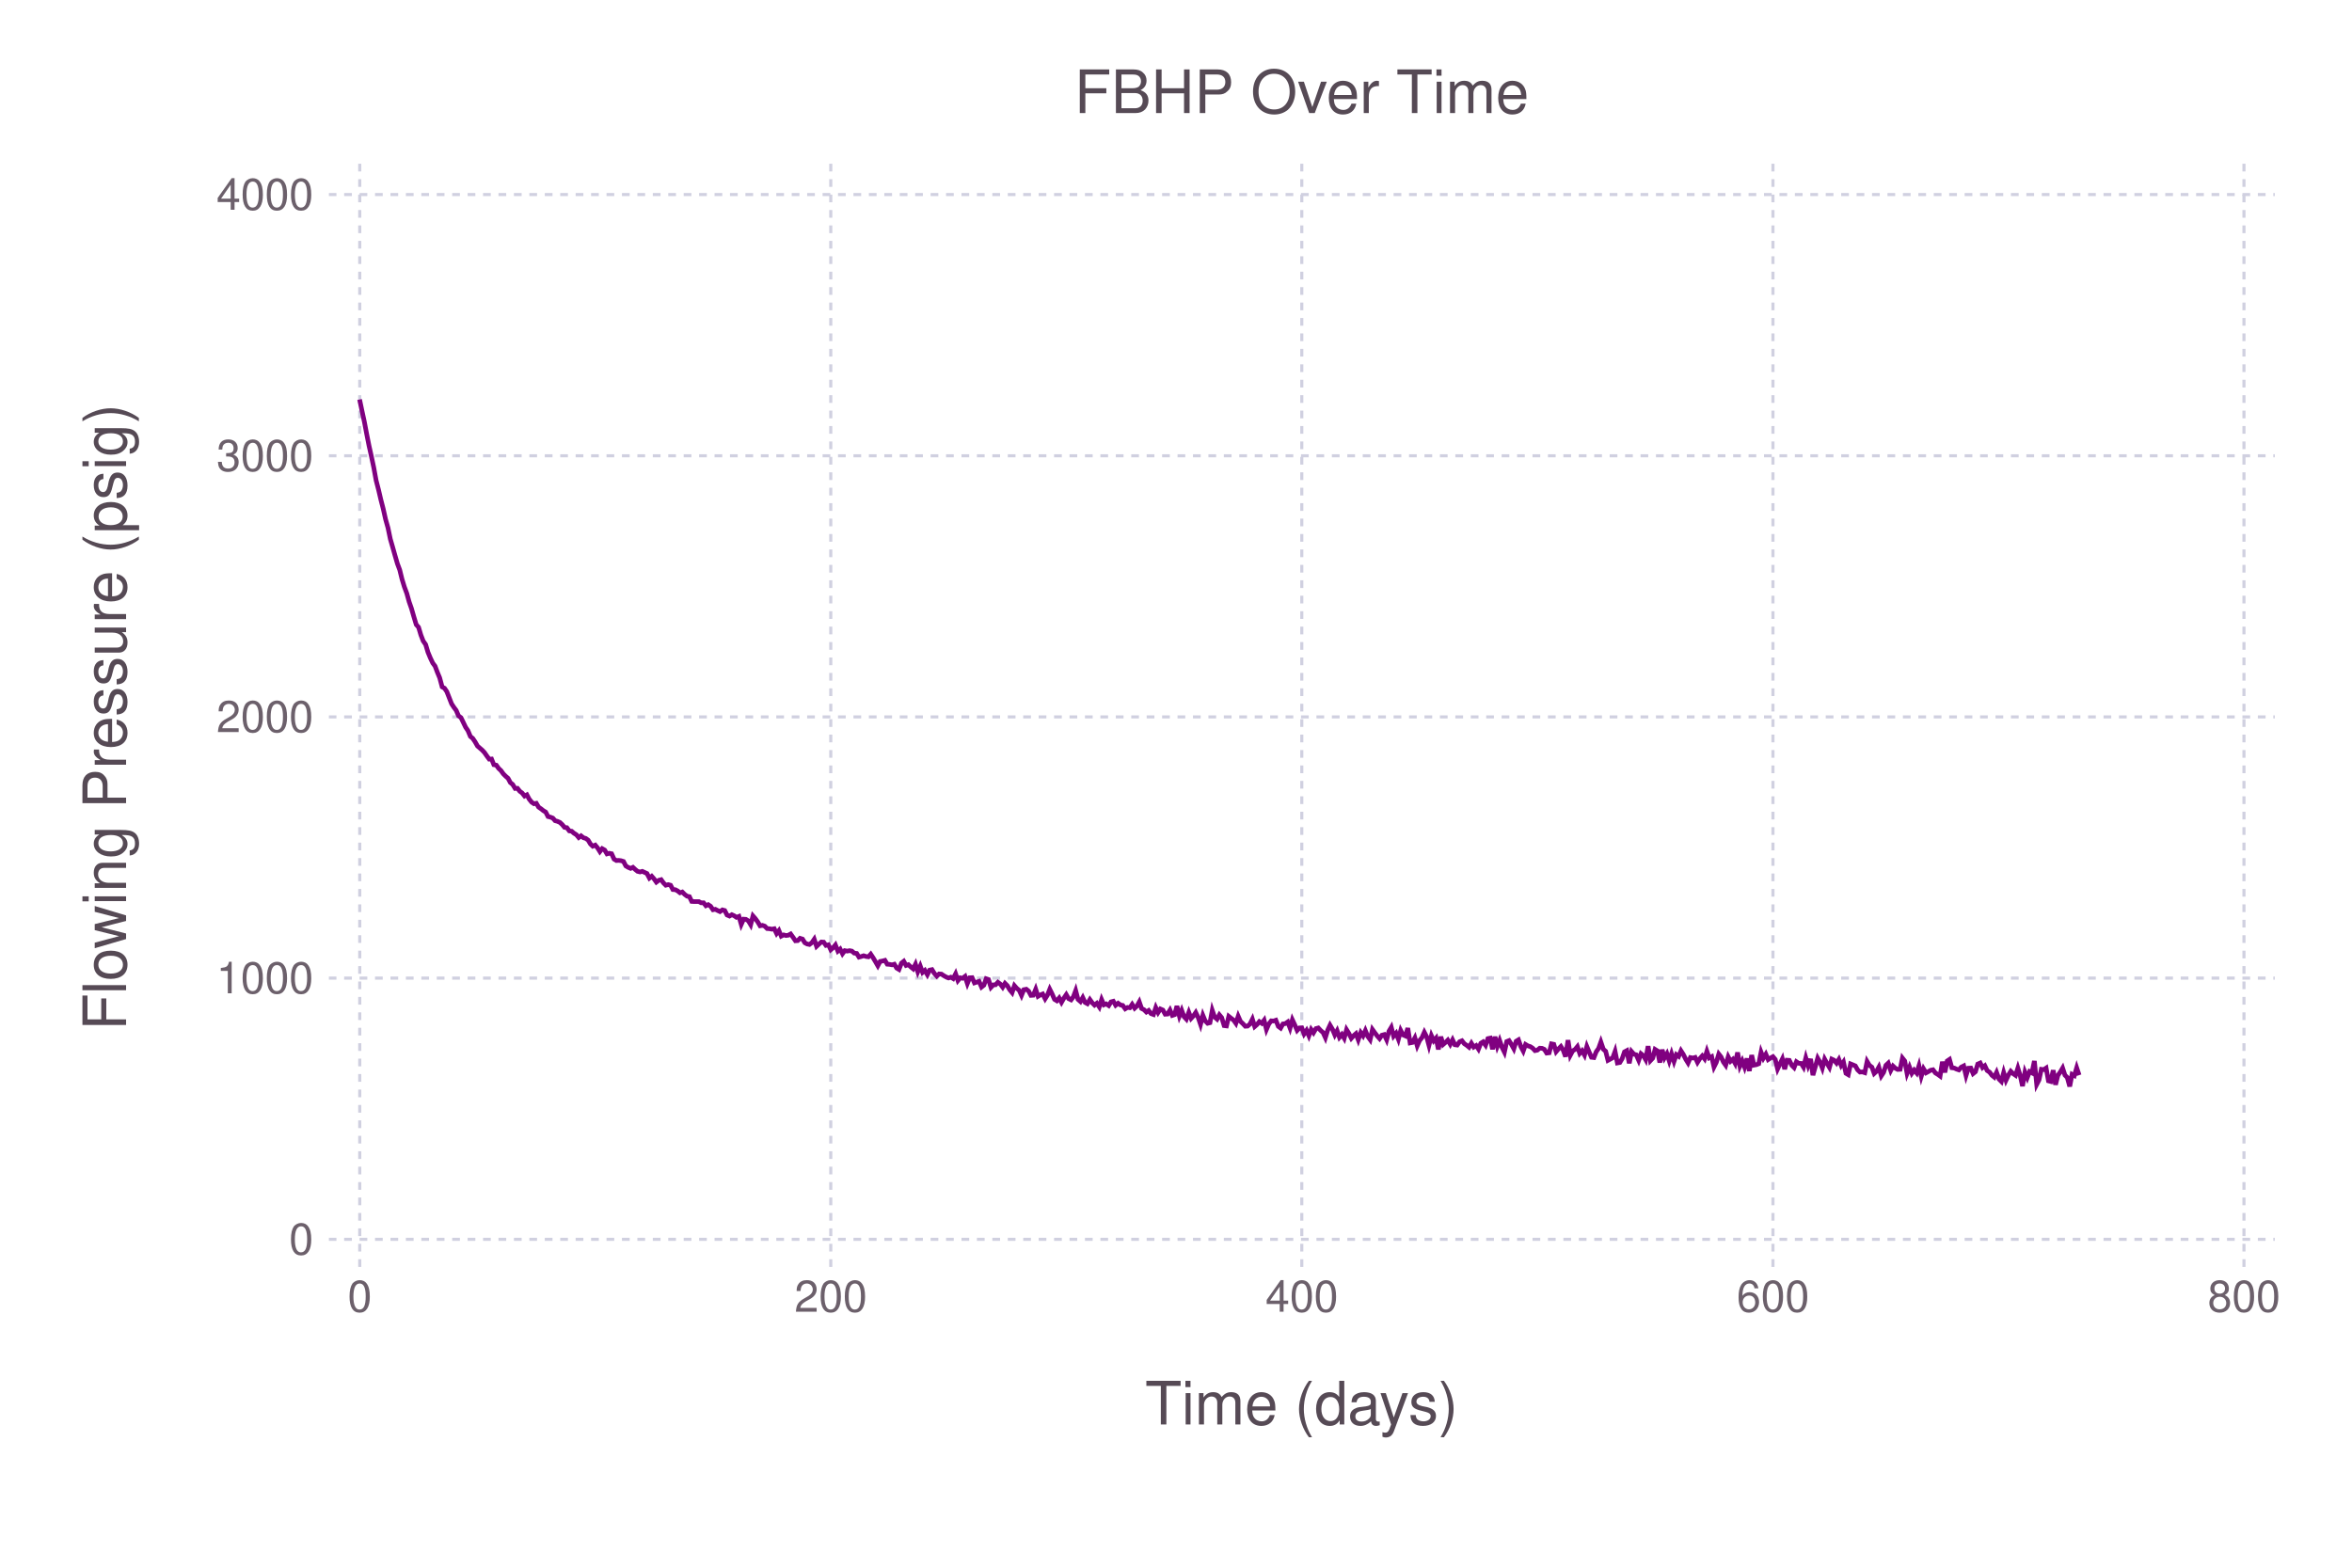
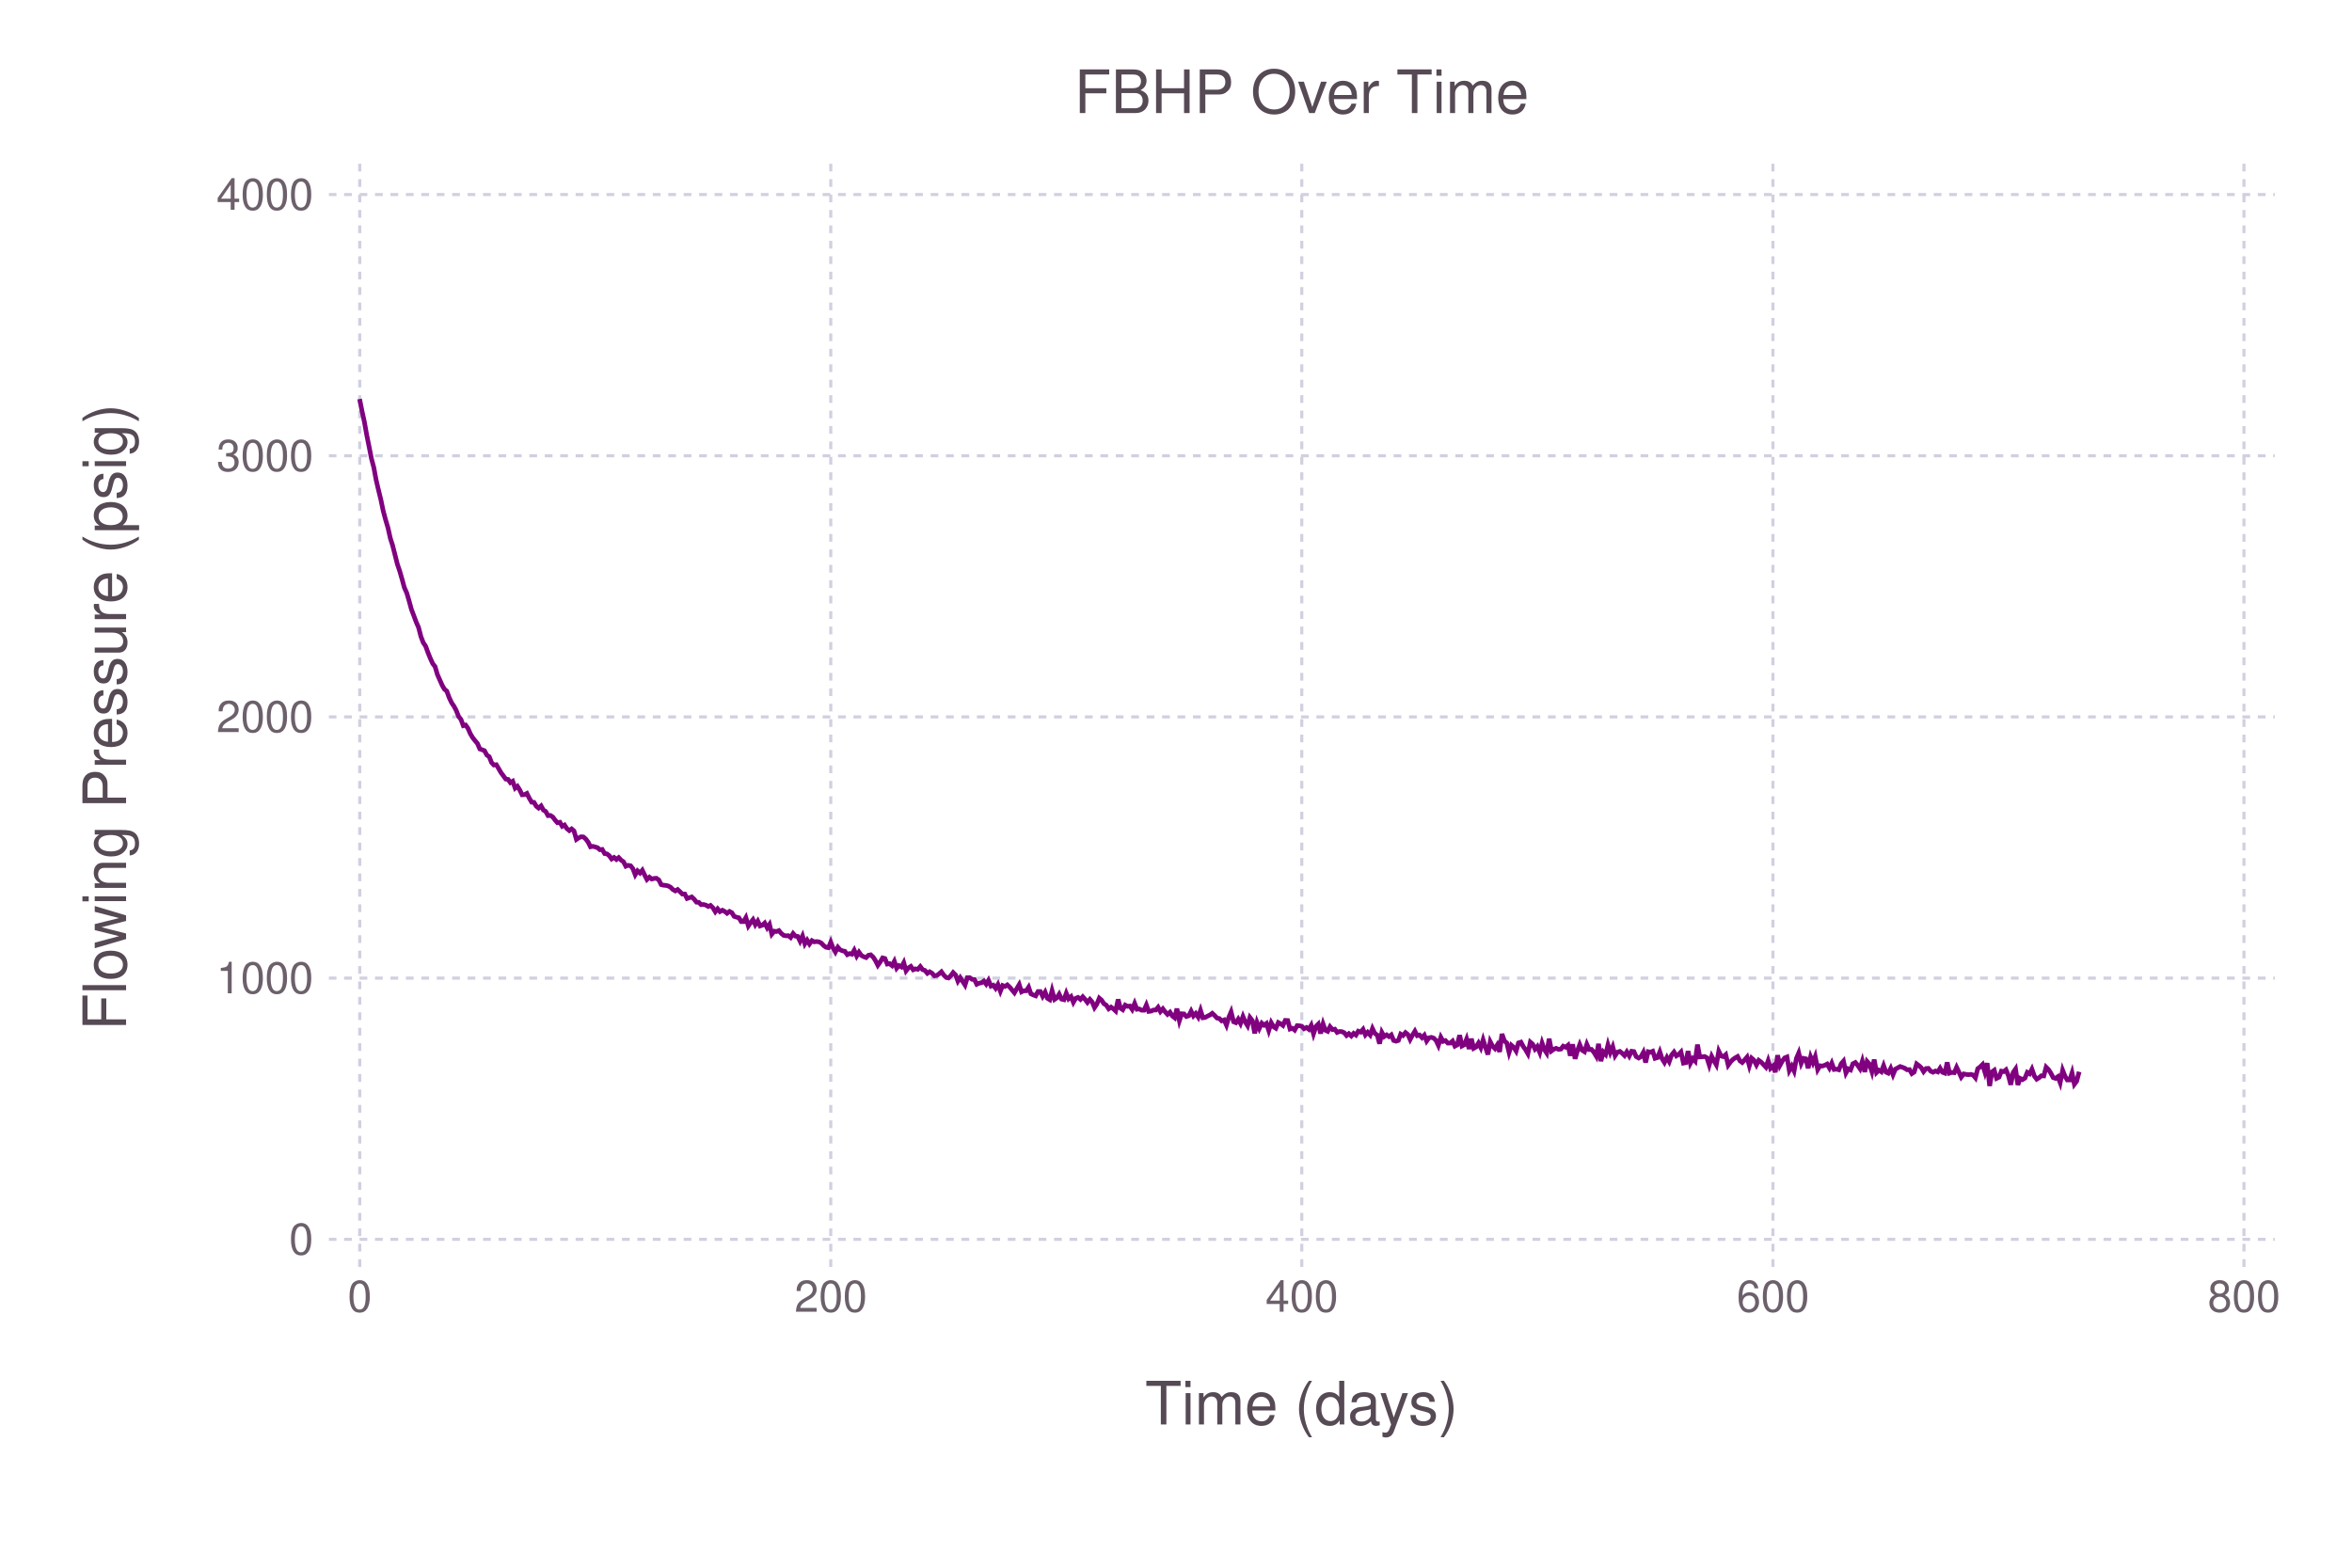
<svg xmlns="http://www.w3.org/2000/svg" version="1.2" width="152.4mm" height="101.6mm" viewBox="0 0 152.4 101.6" stroke="none" fill="#000000" stroke-width="0.3" font-size="3.88">
  <defs>
    <marker id="arrow" markerWidth="15" markerHeight="7" refX="5" refY="3.5" orient="auto" markerUnits="strokeWidth">
      <path d="M0,0 L15,3.5 L0,7 z" stroke="context-stroke" fill="context-stroke" />
    </marker>
  </defs>
-   <g class="plotroot xscalable yscalable" id="img-fa7c5fa8-1">
-     <g font-size="3.88" font-family="'PT Sans','Helvetica Neue','Helvetica',sans-serif" fill="#564A55" stroke="#000000" stroke-opacity="0.000" id="img-fa7c5fa8-2">
+   <g class="plotroot xscalable yscalable" id="img-073ef3ee-1">
+     <g font-size="3.88" font-family="'PT Sans','Helvetica Neue','Helvetica',sans-serif" fill="#564A55" stroke="#000000" stroke-opacity="0.000" id="img-073ef3ee-2">
      <g transform="translate(84.35,89.99)">
        <g class="primitive">
          <text text-anchor="middle" dy="0.6em">Time (days)</text>
        </g>
      </g>
    </g>
-     <g class="guide xlabels" font-size="2.82" font-family="'PT Sans Caption','Helvetica Neue','Helvetica',sans-serif" fill="#6C606B" id="img-fa7c5fa8-3">
+     <g class="guide xlabels" font-size="2.82" font-family="'PT Sans Caption','Helvetica Neue','Helvetica',sans-serif" fill="#6C606B" id="img-073ef3ee-3">
      <g transform="translate(23.31,83.32)">
        <g class="primitive">
          <text text-anchor="middle" dy="0.6em">0</text>
        </g>
      </g>
      <g transform="translate(53.83,83.32)">
        <g class="primitive">
          <text text-anchor="middle" dy="0.6em">200</text>
        </g>
      </g>
      <g transform="translate(84.35,83.32)">
        <g class="primitive">
          <text text-anchor="middle" dy="0.6em">400</text>
        </g>
      </g>
      <g transform="translate(114.88,83.32)">
        <g class="primitive">
          <text text-anchor="middle" dy="0.6em">600</text>
        </g>
      </g>
      <g transform="translate(145.4,83.32)">
        <g class="primitive">
          <text text-anchor="middle" dy="0.6em">800</text>
        </g>
      </g>
    </g>
-     <g clip-path="url(#img-fa7c5fa8-4)">
-       <g id="img-fa7c5fa8-5">
-         <g pointer-events="visible" fill="#000000" fill-opacity="0.000" stroke="#000000" stroke-opacity="0.000" class="guide background" id="img-fa7c5fa8-6">
-           <g transform="translate(84.35,46.46)" id="img-fa7c5fa8-7">
+     <g clip-path="url(#img-073ef3ee-4)">
+       <g id="img-073ef3ee-5">
+         <g pointer-events="visible" fill="#000000" fill-opacity="0.000" stroke="#000000" stroke-opacity="0.000" class="guide background" id="img-073ef3ee-6">
+           <g transform="translate(84.35,46.46)" id="img-073ef3ee-7">
            <path d="M-63.05,-35.85 L 63.05 -35.85 63.05 35.85 -63.05 35.85 z" class="primitive" />
          </g>
        </g>
-         <g class="guide ygridlines xfixed" stroke-dasharray="0.5,0.5" stroke-width="0.2" stroke="#D0D0E0" id="img-fa7c5fa8-8">
-           <g transform="translate(84.35,80.32)" id="img-fa7c5fa8-9">
+         <g class="guide ygridlines xfixed" stroke-dasharray="0.5,0.5" stroke-width="0.2" stroke="#D0D0E0" id="img-073ef3ee-8">
+           <g transform="translate(84.35,80.32)" id="img-073ef3ee-9">
            <path fill="none" d="M-63.05,0 L 63.05 0" class="primitive" />
          </g>
-           <g transform="translate(84.35,63.39)" id="img-fa7c5fa8-10">
+           <g transform="translate(84.35,63.39)" id="img-073ef3ee-10">
            <path fill="none" d="M-63.05,0 L 63.05 0" class="primitive" />
          </g>
-           <g transform="translate(84.35,46.46)" id="img-fa7c5fa8-11">
+           <g transform="translate(84.35,46.46)" id="img-073ef3ee-11">
            <path fill="none" d="M-63.05,0 L 63.05 0" class="primitive" />
          </g>
-           <g transform="translate(84.35,29.54)" id="img-fa7c5fa8-12">
+           <g transform="translate(84.35,29.54)" id="img-073ef3ee-12">
            <path fill="none" d="M-63.05,0 L 63.05 0" class="primitive" />
          </g>
-           <g transform="translate(84.35,12.61)" id="img-fa7c5fa8-13">
+           <g transform="translate(84.35,12.61)" id="img-073ef3ee-13">
            <path fill="none" d="M-63.05,0 L 63.05 0" class="primitive" />
          </g>
        </g>
-         <g class="guide xgridlines yfixed" stroke-dasharray="0.5,0.5" stroke-width="0.2" stroke="#D0D0E0" id="img-fa7c5fa8-14">
-           <g transform="translate(23.31,46.46)" id="img-fa7c5fa8-15">
+         <g class="guide xgridlines yfixed" stroke-dasharray="0.5,0.5" stroke-width="0.2" stroke="#D0D0E0" id="img-073ef3ee-14">
+           <g transform="translate(23.31,46.46)" id="img-073ef3ee-15">
            <path fill="none" d="M0,-35.85 L 0 35.85" class="primitive" />
          </g>
-           <g transform="translate(53.83,46.46)" id="img-fa7c5fa8-16">
+           <g transform="translate(53.83,46.46)" id="img-073ef3ee-16">
            <path fill="none" d="M0,-35.85 L 0 35.85" class="primitive" />
          </g>
-           <g transform="translate(84.35,46.46)" id="img-fa7c5fa8-17">
+           <g transform="translate(84.35,46.46)" id="img-073ef3ee-17">
            <path fill="none" d="M0,-35.85 L 0 35.85" class="primitive" />
          </g>
-           <g transform="translate(114.88,46.46)" id="img-fa7c5fa8-18">
+           <g transform="translate(114.88,46.46)" id="img-073ef3ee-18">
            <path fill="none" d="M0,-35.85 L 0 35.85" class="primitive" />
          </g>
-           <g transform="translate(145.4,46.46)" id="img-fa7c5fa8-19">
+           <g transform="translate(145.4,46.46)" id="img-073ef3ee-19">
            <path fill="none" d="M0,-35.85 L 0 35.85" class="primitive" />
          </g>
        </g>
-         <g class="plotpanel" id="img-fa7c5fa8-20">
-           <g stroke-width="0.3" fill="#000000" fill-opacity="0.000" class="geometry" id="img-fa7c5fa8-21">
-             <g class="color_RGB{N0f8}(0.502,0.0,0.502)" stroke-dasharray="none" stroke="#800080" id="img-fa7c5fa8-22">
-               <g transform="translate(79.01,62.86)" id="img-fa7c5fa8-23">
-                 <path fill="none" d="M-55.71,-36.97 L -55.55 -36.21 -55.4 -35.52 -55.25 -34.73 -55.1 -33.98 -54.94 -33.26 -54.79 -32.55 -54.64 -31.73 -54.48 -31.11 -54.33 -30.47 -54.18 -29.89 -54.03 -29.22 -53.87 -28.65 -53.72 -27.93 -53.57 -27.41 -53.42 -26.88 -53.26 -26.33 -53.11 -25.93 -52.96 -25.32 -52.81 -24.83 -52.65 -24.4 -52.5 -23.86 -52.35 -23.43 -52.2 -22.91 -52.04 -22.38 -51.89 -22.21 -51.74 -21.71 -51.59 -21.32 -51.43 -21.09 -51.28 -20.59 -51.13 -20.23 -50.97 -19.89 -50.82 -19.69 -50.67 -19.29 -50.52 -18.93 -50.36 -18.34 -50.21 -18.26 -50.06 -18.04 -49.91 -17.66 -49.75 -17.25 -49.6 -17.02 -49.45 -16.82 -49.3 -16.47 -49.14 -16.35 -48.99 -16.04 -48.84 -15.73 -48.69 -15.51 -48.53 -15.13 -48.38 -15.01 -48.23 -14.79 -48.07 -14.51 -47.92 -14.38 -47.77 -14.25 -47.62 -14.09 -47.46 -13.86 -47.31 -13.66 -47.16 -13.67 -47.01 -13.3 -46.85 -13.27 -46.7 -13.06 -46.55 -12.92 -46.4 -12.71 -46.24 -12.55 -46.09 -12.42 -45.94 -12.14 -45.79 -12.02 -45.63 -11.76 -45.48 -11.77 -45.33 -11.58 -45.18 -11.47 -45.02 -11.27 -44.87 -11.35 -44.72 -11.07 -44.56 -10.87 -44.41 -10.77 -44.26 -10.8 -44.11 -10.55 -43.95 -10.44 -43.8 -10.32 -43.65 -10.23 -43.5 -9.94 -43.34 -9.9 -43.19 -9.84 -43.04 -9.67 -42.89 -9.63 -42.73 -9.56 -42.58 -9.42 -42.43 -9.24 -42.28 -9.22 -42.12 -9.01 -41.97 -8.99 -41.82 -8.86 -41.66 -8.76 -41.51 -8.58 -41.36 -8.69 -41.21 -8.57 -41.05 -8.52 -40.9 -8.41 -40.75 -8.16 -40.6 -8.02 -40.44 -8.09 -40.29 -7.91 -40.14 -7.67 -39.99 -7.86 -39.83 -7.77 -39.68 -7.52 -39.53 -7.56 -39.38 -7.53 -39.22 -7.18 -39.07 -7.09 -38.92 -7.1 -38.77 -7.08 -38.61 -7.03 -38.46 -6.74 -38.31 -6.65 -38.15 -6.58 -38 -6.65 -37.85 -6.51 -37.7 -6.39 -37.54 -6.35 -37.39 -6.39 -37.24 -6.32 -37.09 -6.25 -36.93 -5.95 -36.78 -6.07 -36.63 -5.9 -36.48 -5.69 -36.32 -5.81 -36.17 -5.85 -36.02 -5.64 -35.87 -5.49 -35.71 -5.53 -35.56 -5.49 -35.41 -5.21 -35.25 -5.2 -35.1 -5.12 -34.95 -5 -34.8 -5.05 -34.64 -4.89 -34.49 -4.78 -34.34 -4.75 -34.19 -4.44 -34.03 -4.43 -33.88 -4.43 -33.73 -4.43 -33.58 -4.35 -33.42 -4.35 -33.27 -4.16 -33.12 -4.23 -32.97 -4.13 -32.81 -3.9 -32.66 -3.93 -32.51 -3.85 -32.36 -3.78 -32.2 -3.89 -32.05 -3.85 -31.9 -3.56 -31.74 -3.49 -31.59 -3.58 -31.44 -3.51 -31.29 -3.41 -31.13 -3.47 -30.98 -2.95 -30.83 -3.29 -30.68 -3.28 -30.52 -3.18 -30.37 -2.93 -30.22 -3.5 -30.07 -3.33 -29.91 -3.11 -29.76 -2.86 -29.61 -2.89 -29.46 -2.84 -29.3 -2.68 -29.15 -2.67 -29 -2.64 -28.84 -2.67 -28.69 -2.36 -28.54 -2.55 -28.39 -2.19 -28.23 -2.27 -28.08 -2.23 -27.93 -2.25 -27.78 -2.33 -27.62 -2.11 -27.47 -1.89 -27.32 -1.9 -27.17 -2.05 -27.01 -2 -26.86 -1.76 -26.71 -1.68 -26.56 -1.65 -26.4 -1.77 -26.25 -1.99 -26.1 -1.53 -25.95 -1.67 -25.79 -1.81 -25.64 -1.8 -25.49 -1.59 -25.33 -1.63 -25.18 -1.31 -25.03 -1.44 -24.88 -1.62 -24.72 -1.22 -24.57 -1.35 -24.42 -1.05 -24.27 -1.25 -24.11 -1.22 -23.96 -1.25 -23.81 -1.22 -23.66 -1.09 -23.5 -1.07 -23.35 -0.83 -23.2 -0.87 -23.05 -0.92 -22.89 -0.87 -22.74 -0.85 -22.59 -1.02 -22.43 -0.78 -22.28 -0.53 -22.13 -0.27 -21.98 -0.55 -21.82 -0.58 -21.67 -0.62 -21.52 -0.37 -21.37 -0.36 -21.21 -0.33 -21.06 -0.37 -20.91 -0.12 -20.76 -0.03 -20.6 -0.44 -20.45 -0.56 -20.3 -0.29 -20.15 -0.34 -19.99 -0.19 -19.84 -0.07 -19.69 -0.37 -19.54 0.12 -19.38 -0.25 -19.23 0.16 -19.08 0.03 -18.92 0.31 -18.77 0.01 -18.62 -0.02 -18.47 0.22 -18.31 0.4 -18.16 0.26 -18.01 0.27 -17.86 0.37 -17.7 0.46 -17.55 0.52 -17.4 0.47 -17.25 0.56 -17.09 0.25 -16.94 0.69 -16.79 0.51 -16.64 0.54 -16.48 0.42 -16.33 0.88 -16.18 0.51 -16.02 0.5 -15.87 0.84 -15.72 0.79 -15.57 0.74 -15.41 1.11 -15.26 0.99 -15.11 0.57 -14.96 0.62 -14.8 1.13 -14.65 0.97 -14.5 0.96 -14.35 0.8 -14.19 0.92 -14.04 1.12 -13.89 0.87 -13.74 1.02 -13.58 1.29 -13.43 1.47 -13.28 1.02 -13.13 1.19 -12.97 1.32 -12.82 1.65 -12.67 1.28 -12.51 1.25 -12.36 1.37 -12.21 1.65 -12.06 1.64 -11.9 1.25 -11.75 1.71 -11.6 1.62 -11.45 1.56 -11.29 1.87 -11.14 1.63 -10.99 1.25 -10.84 1.55 -10.68 1.91 -10.53 2 -10.38 1.82 -10.23 2.1 -10.07 1.82 -9.92 1.6 -9.77 1.86 -9.61 1.94 -9.46 1.74 -9.31 1.34 -9.16 1.91 -9 2.05 -8.85 1.79 -8.7 2.11 -8.55 2.19 -8.39 1.92 -8.24 2.13 -8.09 2.28 -7.94 2.16 -7.78 2.4 -7.63 1.92 -7.48 2.26 -7.33 2.2 -7.17 2.31 -7.02 2.07 -6.87 2.03 -6.72 2.29 -6.56 2.16 -6.41 2.27 -6.26 2.3 -6.1 2.52 -5.95 2.43 -5.8 2.45 -5.65 2.23 -5.49 2.48 -5.34 2.34 -5.19 2.07 -5.04 2.5 -4.88 2.58 -4.73 2.73 -4.58 2.63 -4.43 2.83 -4.27 2.89 -4.12 2.44 -3.97 2.76 -3.82 2.53 -3.66 2.6 -3.51 2.87 -3.36 2.86 -3.2 2.6 -3.05 2.95 -2.9 2.9 -2.75 2.34 -2.59 2.99 -2.44 2.62 -2.29 3.03 -2.14 3.19 -1.98 2.75 -1.83 3.14 -1.68 2.98 -1.53 2.76 -1.37 3.09 -1.22 3.53 -1.07 2.94 -0.92 3.3 -0.76 3.46 -0.61 3.42 -0.46 2.62 -0.31 3.05 -0.15 3.19 0 2.91 0.15 3.09 0.31 3.61 0.46 3.63 0.61 3.01 0.76 3.13 0.92 3.25 1.07 3.46 1.22 3 1.37 3.34 1.53 3.49 1.68 3.65 1.83 3.64 1.98 3.51 2.14 3.19 2.29 3.67 2.44 3.54 2.59 3.35 2.75 3.46 2.9 3.26 3.05 3.86 3.2 3.51 3.36 3.3 3.51 3.31 3.66 3.26 3.82 3.66 3.97 3.77 4.12 3.5 4.27 3.48 4.43 3.37 4.58 3.77 4.73 3.23 4.88 3.55 5.04 3.92 5.19 3.76 5.34 3.75 5.49 4.15 5.65 3.92 5.8 4.27 5.95 3.86 6.1 4.07 6.26 3.8 6.41 3.76 6.56 3.92 6.72 4.06 6.87 4.39 7.02 3.9 7.17 3.58 7.33 3.85 7.48 4.21 7.63 3.94 7.78 4.37 7.94 4.18 8.09 4.43 8.24 3.87 8.39 4.11 8.55 4.43 8.7 4.26 8.85 4.13 9 4.53 9.16 4.06 9.31 4.27 9.46 3.93 9.61 4.3 9.77 4.52 9.92 3.86 10.07 4.07 10.23 4.28 10.38 4.45 10.53 4.23 10.68 4.19 10.84 4.53 10.99 3.97 11.14 3.72 11.29 4.29 11.45 4.1 11.6 4.49 11.75 3.92 11.9 4.21 12.06 4.28 12.21 3.77 12.36 4.73 12.51 4.7 12.67 4.4 12.82 4.92 12.97 4.58 13.13 4.38 13.28 4.04 13.43 4.33 13.58 4.89 13.74 4.26 13.89 4.59 14.04 4.42 14.19 5.15 14.35 4.33 14.5 4.83 14.65 4.7 14.8 4.55 14.96 4.82 15.11 4.53 15.26 4.85 15.41 4.87 15.57 4.65 15.72 4.59 15.87 4.78 16.02 4.88 16.18 5.01 16.33 4.75 16.48 5 16.64 4.9 16.79 5.13 16.94 4.75 17.09 4.66 17.25 4.88 17.4 4.45 17.55 4.42 17.7 5.14 17.86 4.33 18.01 4.95 18.16 4.57 18.31 5.01 18.47 5.33 18.62 4.64 18.77 4.58 18.92 4.82 19.08 5.11 19.23 4.62 19.38 4.53 19.54 4.98 19.69 5.26 19.84 4.83 19.99 4.92 20.15 4.97 20.3 5.07 20.45 5.23 20.6 5.2 20.76 5.07 20.91 5.08 21.06 5.15 21.21 5.39 21.37 5.37 21.52 4.79 21.67 4.82 21.82 5.3 21.98 5.11 22.13 4.96 22.28 5.2 22.43 5.62 22.59 4.55 22.74 5.53 22.89 5.25 23.05 5.15 23.2 4.97 23.35 5.41 23.5 5.24 23.66 5.52 23.81 4.96 23.96 5.32 24.11 5.66 24.27 5.68 24.42 5.3 24.57 5.09 24.72 4.67 24.88 5.14 25.03 5.27 25.18 5.86 25.33 5.78 25.49 5.69 25.64 5.28 25.79 6.03 25.95 6 26.1 5.75 26.25 5.31 26.4 5.23 26.56 6.05 26.71 5.29 26.86 5.46 27.01 5.5 27.17 5.86 27.32 5.43 27.47 5.55 27.62 5.81 27.78 4.94 27.93 5.88 28.08 5.72 28.23 5.15 28.39 5.25 28.54 6 28.69 5.17 28.84 5.7 29 5.43 29.15 5.9 29.3 5.43 29.46 5.93 29.61 5.49 29.76 5.6 29.91 5.24 30.07 5.49 30.22 5.79 30.37 6.03 30.52 5.68 30.68 5.71 30.83 5.67 30.98 5.99 31.13 5.75 31.29 5.57 31.44 5.76 31.59 5.27 31.74 5.7 31.9 5.62 32.05 6.29 32.2 5.99 32.36 5.45 32.51 5.64 32.66 5.97 32.81 6.18 32.97 5.63 33.12 5.92 33.27 5.79 33.42 6.06 33.58 5.35 33.73 6.23 33.88 5.9 34.03 6.3 34.19 5.74 34.34 6.55 34.49 5.52 34.64 6.17 34.8 6.14 34.95 6.08 35.1 5.33 35.25 5.72 35.41 5.46 35.56 5.81 35.71 5.71 35.87 5.62 36.02 5.8 36.17 6.42 36.32 6.1 36.48 5.77 36.63 6.43 36.78 5.85 36.93 5.86 37.09 6.18 37.24 6.33 37.39 5.95 37.54 6.05 37.7 6.06 37.85 6.3 38 5.7 38.15 6.2 38.31 5.77 38.46 6.82 38.61 6.29 38.77 5.72 38.92 5.98 39.07 6.36 39.22 5.78 39.38 6.07 39.53 6.32 39.68 5.78 39.83 5.85 39.99 6.04 40.14 5.8 40.29 6.19 40.44 5.97 40.6 6.7 40.75 6.79 40.9 6.09 41.05 6.15 41.21 6.22 41.36 6.48 41.51 6.62 41.66 6.61 41.82 6.66 41.97 5.93 42.12 6.18 42.28 6.3 42.43 6.71 42.58 6.57 42.73 6.3 42.89 6.87 43.04 6.64 43.19 6.18 43.34 6.04 43.5 6.52 43.65 6.23 43.8 6.37 43.95 6.45 44.11 6.44 44.26 5.71 44.41 5.9 44.56 6.71 44.72 6.3 44.87 6.7 45.02 6.49 45.18 6.68 45.33 6.21 45.48 6.9 45.63 6.41 45.79 6.67 45.94 6.59 46.09 6.5 46.24 6.47 46.4 6.68 46.55 6.77 46.7 6.88 46.85 5.95 47.01 6.64 47.16 5.9 47.31 5.8 47.46 6.34 47.62 6.36 47.77 6.43 47.92 6.48 48.07 6.3 48.23 6.22 48.38 6.85 48.53 6.37 48.69 6.36 48.84 6.72 48.99 6.6 49.14 6.1 49.3 6.03 49.45 6.33 49.6 6.21 49.75 6.52 49.91 6.63 50.06 6.83 50.21 6.95 50.36 6.64 50.52 7.08 50.67 7.23 50.82 6.65 50.97 7.15 51.13 6.81 51.28 6.57 51.43 6.72 51.59 6.83 51.74 6.36 51.89 6.84 52.04 7.53 52.2 6.62 52.35 6.98 52.5 6.59 52.65 6.67 52.81 5.9 52.96 7.42 53.11 7.13 53.26 6.44 53.42 6.46 53.57 6.36 53.72 7.19 53.87 7.23 54.03 6.5 54.18 7.44 54.33 6.84 54.48 6.63 54.64 6.36 54.79 6.82 54.94 6.97 55.1 7.55 55.25 6.77 55.4 6.85 55.55 6.34 55.71 6.82" class="primitive" />
+         <g class="plotpanel" id="img-073ef3ee-20">
+           <g stroke-width="0.3" fill="#000000" fill-opacity="0.000" class="geometry" id="img-073ef3ee-21">
+             <g class="color_RGB{N0f8}(0.502,0.0,0.502)" stroke-dasharray="none" stroke="#800080" id="img-073ef3ee-22">
+               <g transform="translate(79.01,62.86)" id="img-073ef3ee-23">
+                 <path fill="none" d="M-55.71,-37 L -55.55 -36.2 -55.4 -35.52 -55.25 -34.68 -55.1 -33.94 -54.94 -33.13 -54.79 -32.57 -54.64 -31.76 -54.48 -31.08 -54.33 -30.47 -54.18 -29.75 -54.03 -29.19 -53.87 -28.65 -53.72 -27.98 -53.57 -27.51 -53.42 -26.92 -53.26 -26.29 -53.11 -25.85 -52.96 -25.33 -52.81 -24.78 -52.65 -24.42 -52.5 -23.91 -52.35 -23.36 -52.2 -22.97 -52.04 -22.54 -51.89 -22.2 -51.74 -21.62 -51.59 -21.22 -51.43 -20.98 -51.28 -20.57 -51.13 -20.2 -50.97 -19.85 -50.82 -19.66 -50.67 -19.15 -50.52 -18.81 -50.36 -18.45 -50.21 -18.19 -50.06 -18.07 -49.91 -17.66 -49.75 -17.32 -49.6 -17.1 -49.45 -16.82 -49.3 -16.44 -49.14 -16.23 -48.99 -15.83 -48.84 -15.87 -48.69 -15.66 -48.53 -15.3 -48.38 -15.05 -48.23 -14.86 -48.07 -14.67 -47.92 -14.32 -47.77 -14.27 -47.62 -14.21 -47.46 -13.92 -47.31 -13.82 -47.16 -13.44 -47.01 -13.28 -46.85 -13.3 -46.7 -13.05 -46.55 -12.79 -46.4 -12.59 -46.24 -12.37 -46.09 -12.35 -45.94 -12.14 -45.79 -12.23 -45.63 -11.78 -45.48 -11.9 -45.33 -11.66 -45.18 -11.35 -45.02 -11.36 -44.87 -11.44 -44.72 -11.14 -44.56 -10.87 -44.41 -10.86 -44.26 -10.61 -44.11 -10.49 -43.95 -10.63 -43.8 -10.36 -43.65 -10.27 -43.5 -10 -43.34 -10.01 -43.19 -9.91 -43.04 -9.71 -42.89 -9.54 -42.73 -9.57 -42.58 -9.31 -42.43 -9.39 -42.28 -9.16 -42.12 -9.03 -41.97 -9.14 -41.82 -9.01 -41.66 -8.46 -41.51 -8.56 -41.36 -8.63 -41.21 -8.62 -41.05 -8.48 -40.9 -8.28 -40.75 -7.98 -40.6 -8.01 -40.44 -7.97 -40.29 -7.92 -40.14 -7.79 -39.99 -7.81 -39.83 -7.54 -39.68 -7.52 -39.53 -7.4 -39.38 -7.19 -39.22 -7.29 -39.07 -7.16 -38.92 -7.28 -38.77 -7.12 -38.61 -7.01 -38.46 -6.72 -38.31 -6.78 -38.15 -6.75 -38 -6.56 -37.85 -6.17 -37.7 -6.42 -37.54 -6.28 -37.39 -6.46 -37.24 -6.15 -37.09 -5.86 -36.93 -6.01 -36.78 -5.89 -36.63 -5.93 -36.48 -5.94 -36.32 -5.83 -36.17 -5.53 -36.02 -5.49 -35.87 -5.48 -35.71 -5.44 -35.56 -5.36 -35.41 -5.21 -35.25 -5.12 -35.1 -5.21 -34.95 -5.07 -34.8 -4.92 -34.64 -4.92 -34.49 -4.63 -34.34 -4.68 -34.19 -4.73 -34.03 -4.58 -33.88 -4.39 -33.73 -4.38 -33.58 -4.23 -33.42 -4.24 -33.27 -4.2 -33.12 -4.11 -32.97 -4.18 -32.81 -4.02 -32.66 -3.77 -32.51 -3.96 -32.36 -3.78 -32.2 -3.87 -32.05 -3.79 -31.9 -3.67 -31.74 -3.79 -31.59 -3.71 -31.44 -3.47 -31.29 -3.42 -31.13 -3.38 -30.98 -3.13 -30.83 -3.13 -30.68 -3.39 -30.52 -2.85 -30.37 -3.07 -30.22 -3.26 -30.07 -2.93 -29.91 -3.17 -29.76 -2.85 -29.61 -2.9 -29.46 -3.04 -29.3 -2.73 -29.15 -2.95 -29 -2.32 -28.84 -2.51 -28.69 -2.49 -28.54 -2.55 -28.39 -2.37 -28.23 -2.24 -28.08 -2.21 -27.93 -2.22 -27.78 -2.1 -27.62 -2.36 -27.47 -2.19 -27.32 -2.17 -27.17 -1.86 -27.01 -2.2 -26.86 -1.69 -26.71 -1.93 -26.56 -1.68 -26.4 -1.9 -26.25 -1.82 -26.1 -1.84 -25.95 -1.82 -25.79 -1.74 -25.64 -1.58 -25.49 -1.47 -25.33 -1.44 -25.18 -1.8 -25.03 -1.42 -24.88 -1.16 -24.72 -1.47 -24.57 -1.3 -24.42 -1.24 -24.27 -1.21 -24.11 -0.99 -23.96 -1.06 -23.81 -1.02 -23.66 -1.28 -23.5 -0.9 -23.35 -1.15 -23.2 -0.94 -23.05 -0.86 -22.89 -0.8 -22.74 -0.95 -22.59 -0.98 -22.43 -0.83 -22.28 -0.6 -22.13 -0.3 -21.98 -0.51 -21.82 -0.78 -21.67 -0.74 -21.52 -0.38 -21.37 -0.41 -21.21 -0.28 -21.06 -0.56 -20.91 -0.11 -20.76 -0.28 -20.6 -0.19 -20.45 -0.47 -20.3 0.06 -20.15 -0.13 -19.99 -0.23 -19.84 -0.01 -19.69 -0.07 -19.54 -0.04 -19.38 -0.22 -19.23 -0.02 -19.08 0.03 -18.92 0.22 -18.77 0.12 -18.62 0.21 -18.47 0.38 -18.31 0.36 -18.16 0.25 -18.01 0.12 -17.86 0.33 -17.7 0.49 -17.55 0.52 -17.4 0.37 -17.25 0.17 -17.09 0.33 -16.94 0.73 -16.79 0.5 -16.64 0.73 -16.48 0.98 -16.33 0.5 -16.18 0.5 -16.02 0.61 -15.87 0.62 -15.72 0.93 -15.57 0.86 -15.41 0.83 -15.26 0.72 -15.11 0.92 -14.96 0.67 -14.8 1.05 -14.65 0.99 -14.5 1.19 -14.35 0.94 -14.19 1.38 -14.04 1.01 -13.89 1.07 -13.74 0.97 -13.58 1.12 -13.43 1.3 -13.28 1.48 -13.13 1.22 -12.97 0.95 -12.82 1.42 -12.67 1.35 -12.51 1.35 -12.36 1.12 -12.21 1.55 -12.06 1.62 -11.9 1.68 -11.75 1.4 -11.6 1.4 -11.45 1.71 -11.29 1.44 -11.14 1.84 -10.99 1.93 -10.84 1.34 -10.68 1.91 -10.53 1.81 -10.38 1.57 -10.23 1.89 -10.07 1.93 -9.92 1.51 -9.77 1.87 -9.61 1.73 -9.46 2.1 -9.31 1.84 -9.16 1.78 -9 1.91 -8.85 1.74 -8.7 1.91 -8.55 2.11 -8.39 1.91 -8.24 2.08 -8.09 2.44 -7.94 2.22 -7.78 1.83 -7.63 1.96 -7.48 2.19 -7.33 2.28 -7.17 2.52 -7.02 2.41 -6.87 2.52 -6.72 2.66 -6.56 1.91 -6.41 2.48 -6.26 2.58 -6.1 2.28 -5.95 2.36 -5.8 2.34 -5.65 2.56 -5.49 2.17 -5.34 2.55 -5.19 2.53 -5.04 2.61 -4.88 2.61 -4.73 2.27 -4.58 2.69 -4.43 2.67 -4.27 2.6 -4.12 2.6 -3.97 2.42 -3.82 2.7 -3.66 2.52 -3.51 2.72 -3.36 2.88 -3.2 2.74 -3.05 2.98 -2.9 3.1 -2.75 2.51 -2.59 3.29 -2.44 2.84 -2.29 2.85 -2.14 3.02 -1.98 2.97 -1.83 2.67 -1.68 2.98 -1.53 2.82 -1.37 3.06 -1.22 2.62 -1.07 3.1 -0.92 3.08 -0.76 2.99 -0.61 2.92 -0.46 2.81 -0.31 2.95 -0.15 3.12 0 3.15 0.15 3.3 0.31 3.24 0.46 3.58 0.61 3.07 0.76 2.72 0.92 3.36 1.07 3.42 1.22 3.19 1.37 3.47 1.53 3.02 1.68 3.38 1.83 3.62 1.98 3.08 2.14 3.29 2.29 4.11 2.44 3.41 2.59 3.79 2.75 3.45 2.9 3.58 3.05 3.47 3.2 3.93 3.36 3.42 3.51 3.68 3.66 3.78 3.82 3.41 3.97 3.49 4.12 3.6 4.27 3.27 4.43 3.28 4.58 3.83 4.73 3.78 4.88 3.9 5.04 3.61 5.19 3.62 5.34 3.65 5.49 3.81 5.65 3.73 5.8 3.85 5.95 3.59 6.1 4.14 6.26 3.66 6.41 3.51 6.56 4.12 6.72 3.5 6.87 3.91 7.02 3.98 7.17 3.68 7.33 3.87 7.48 3.84 7.63 4.05 7.78 3.99 7.94 4 8.09 4.07 8.24 4.25 8.39 4.13 8.55 4.28 8.7 4.11 8.85 4.22 9 3.97 9.16 4.03 9.31 3.85 9.46 4.21 9.61 4.04 9.77 4.22 9.92 3.8 10.07 4.11 10.23 4.22 10.38 4.78 10.53 4.05 10.68 4.32 10.84 4.21 10.99 4.32 11.14 4.21 11.29 4.57 11.45 4.62 11.6 4.57 11.75 4.16 11.9 4.25 12.06 4.06 12.21 4.18 12.36 4.51 12.51 4.23 12.67 3.97 12.82 4.26 12.97 4.22 13.13 4.39 13.28 4.23 13.43 4.61 13.58 4.4 13.74 4.37 13.89 4.42 14.04 4.57 14.19 4.89 14.35 4.36 14.5 4.63 14.65 4.58 14.8 4.74 14.96 4.74 15.11 4.61 15.26 4.94 15.41 4.86 15.57 4.23 15.72 4.93 15.87 4.85 16.02 4.48 16.18 5.12 16.33 4.46 16.48 5.08 16.64 4.99 16.79 4.74 16.94 5.04 17.09 4.53 17.25 5.03 17.4 5.48 17.55 4.65 17.7 4.94 17.86 5.1 18.01 4.86 18.16 5.31 18.31 4.15 18.47 4.6 18.62 4.73 18.77 5.35 18.92 4.88 19.08 5.02 19.23 5.26 19.38 4.73 19.54 4.68 19.69 4.96 19.84 5.17 19.99 5.43 20.15 4.68 20.3 4.81 20.45 5.13 20.6 4.96 20.76 5.35 20.91 4.74 21.06 5.16 21.21 5.39 21.37 4.46 21.52 5.25 21.67 5.14 21.82 5.08 21.98 5.15 22.13 5.13 22.28 4.94 22.43 5.01 22.59 4.88 22.74 5.56 22.89 4.82 23.05 5.76 23.2 5.24 23.35 4.84 23.5 5.2 23.66 5.3 23.81 4.82 23.96 5.16 24.11 5.15 24.27 5.34 24.42 5.59 24.57 4.79 24.72 5.91 24.88 5.32 25.03 5.48 25.18 4.86 25.33 5.35 25.49 4.98 25.64 5.56 25.79 5.33 25.95 5.28 26.1 5.4 26.25 5.55 26.4 5.31 26.56 5.58 26.71 5.27 26.86 5.29 27.01 5.62 27.17 5.71 27.32 5.62 27.47 5.35 27.62 6 27.78 5.3 27.93 5.33 28.08 5.27 28.23 5.73 28.39 5.68 28.54 5.31 28.69 5.76 28.84 6 29 5.67 29.15 5.94 29.3 5.52 29.46 5.32 29.61 5.57 29.76 5.48 29.91 5.32 30.07 6.04 30.22 6.01 30.37 5.26 30.52 6.05 30.68 5.75 30.83 5.91 30.98 4.84 31.13 5.64 31.29 5.63 31.44 5.61 31.59 5.69 31.74 6.16 31.9 5.6 32.05 5.89 32.2 6.15 32.36 5.27 32.51 5.58 32.66 5.62 32.81 5.49 32.97 6.17 33.12 5.96 33.27 5.81 33.42 5.7 33.58 5.61 33.73 5.89 33.88 6 34.03 5.84 34.19 5.65 34.34 6.21 34.49 5.72 34.64 5.85 34.8 6.16 34.95 5.86 35.1 5.97 35.25 6.13 35.41 6.3 35.56 5.88 35.71 6.38 35.87 6.23 36.02 6.63 36.17 5.53 36.32 6.19 36.48 5.9 36.63 5.7 36.78 5.64 36.93 6.52 37.09 6.23 37.24 6.55 37.39 5.73 37.54 5.38 37.7 6.06 37.85 5.73 38 5.76 38.15 6.37 38.31 5.64 38.46 6.01 38.61 5.62 38.77 6.46 38.92 6.21 39.07 6.23 39.22 6.18 39.38 6.1 39.53 6.36 39.68 6.04 39.83 6.45 39.99 6.43 40.14 6.47 40.29 6.08 40.44 5.91 40.6 6.68 40.75 6.41 40.9 6.48 41.05 6.08 41.21 6 41.36 6.18 41.51 6.4 41.66 5.92 41.82 6.61 41.97 5.93 42.12 6.1 42.28 6.59 42.43 5.81 42.58 6.65 42.73 6.5 42.89 6.6 43.04 6.2 43.19 6.62 43.34 6.69 43.5 6.38 43.65 6.79 43.8 6.43 43.95 6.35 44.11 6.26 44.26 6.31 44.41 6.37 44.56 6.47 44.72 6.46 44.87 6.72 45.02 6.62 45.18 6.09 45.33 6.2 45.48 6.34 45.63 6.59 45.79 6.39 45.94 6.38 46.09 6.56 46.24 6.63 46.4 6.55 46.55 6.61 46.7 6.37 46.85 6.63 47.01 6.69 47.16 5.99 47.31 6.69 47.46 6.64 47.62 6.66 47.77 6.31 47.92 6.62 48.07 6.95 48.23 6.74 48.38 6.77 48.53 6.79 48.69 6.77 48.84 6.81 48.99 6.99 49.14 6.4 49.3 6.28 49.45 6.13 49.6 6.62 49.75 6.04 49.91 7.52 50.06 6.61 50.21 6.5 50.36 7.03 50.52 6.95 50.67 6.56 50.82 6.59 50.97 6.47 51.13 6.86 51.28 7.44 51.43 6.65 51.59 6.42 51.74 7.45 51.89 7.03 52.04 7.11 52.2 7.01 52.35 6.64 52.5 6.73 52.65 6.43 52.81 6.88 52.96 7.08 53.11 6.99 53.26 6.86 53.42 6.87 53.57 6.3 53.72 6.45 53.87 6.68 54.03 6.98 54.18 7.03 54.33 6.92 54.48 7.31 54.64 6.5 54.79 6.88 54.94 7.13 55.1 7.13 55.25 6.67 55.4 7.41 55.55 7.21 55.71 6.6" class="primitive" />
              </g>
            </g>
          </g>
        </g>
      </g>
    </g>
-     <g class="guide ylabels" font-size="2.82" font-family="'PT Sans Caption','Helvetica Neue','Helvetica',sans-serif" fill="#6C606B" id="img-fa7c5fa8-24">
-       <g transform="translate(20.3,80.32)" id="img-fa7c5fa8-25">
+     <g class="guide ylabels" font-size="2.82" font-family="'PT Sans Caption','Helvetica Neue','Helvetica',sans-serif" fill="#6C606B" id="img-073ef3ee-24">
+       <g transform="translate(20.3,80.32)" id="img-073ef3ee-25">
        <g class="primitive">
          <text text-anchor="end" dy="0.35em">0</text>
        </g>
      </g>
-       <g transform="translate(20.3,63.39)" id="img-fa7c5fa8-26">
+       <g transform="translate(20.3,63.39)" id="img-073ef3ee-26">
        <g class="primitive">
          <text text-anchor="end" dy="0.35em">1000</text>
        </g>
      </g>
-       <g transform="translate(20.3,46.46)" id="img-fa7c5fa8-27">
+       <g transform="translate(20.3,46.46)" id="img-073ef3ee-27">
        <g class="primitive">
          <text text-anchor="end" dy="0.35em">2000</text>
        </g>
      </g>
-       <g transform="translate(20.3,29.54)" id="img-fa7c5fa8-28">
+       <g transform="translate(20.3,29.54)" id="img-073ef3ee-28">
        <g class="primitive">
          <text text-anchor="end" dy="0.35em">3000</text>
        </g>
      </g>
-       <g transform="translate(20.3,12.61)" id="img-fa7c5fa8-29">
+       <g transform="translate(20.3,12.61)" id="img-073ef3ee-29">
        <g class="primitive">
          <text text-anchor="end" dy="0.35em">4000</text>
        </g>
      </g>
    </g>
-     <g font-size="3.88" font-family="'PT Sans','Helvetica Neue','Helvetica',sans-serif" fill="#564A55" stroke="#000000" stroke-opacity="0.000" id="img-fa7c5fa8-30">
-       <g transform="translate(8.81,44.46)" id="img-fa7c5fa8-31">
+     <g font-size="3.88" font-family="'PT Sans','Helvetica Neue','Helvetica',sans-serif" fill="#564A55" stroke="#000000" stroke-opacity="0.000" id="img-073ef3ee-30">
+       <g transform="translate(8.81,44.46)" id="img-073ef3ee-31">
        <g class="primitive">
          <text text-anchor="middle" dy="0.35em" transform="rotate(-90,0, 2)">Flowing Pressure (psig)</text>
        </g>
      </g>
    </g>
-     <g font-size="3.88" font-family="'PT Sans','Helvetica Neue','Helvetica',sans-serif" fill="#564A55" stroke="#000000" stroke-opacity="0.000" id="img-fa7c5fa8-32">
-       <g transform="translate(84.35,5)" id="img-fa7c5fa8-33">
+     <g font-size="3.88" font-family="'PT Sans','Helvetica Neue','Helvetica',sans-serif" fill="#564A55" stroke="#000000" stroke-opacity="0.000" id="img-073ef3ee-32">
+       <g transform="translate(84.35,5)" id="img-073ef3ee-33">
        <g class="primitive">
          <text text-anchor="middle" dy="0.6em">FBHP Over Time</text>
        </g>
      </g>
    </g>
  </g>
  <defs>
-     <clipPath id="img-fa7c5fa8-4">
+     <clipPath id="img-073ef3ee-4">
      <path d="M21.31,10.61 L 147.4 10.61 147.4 82.32 21.31 82.32" />
    </clipPath>
  </defs>
</svg>
